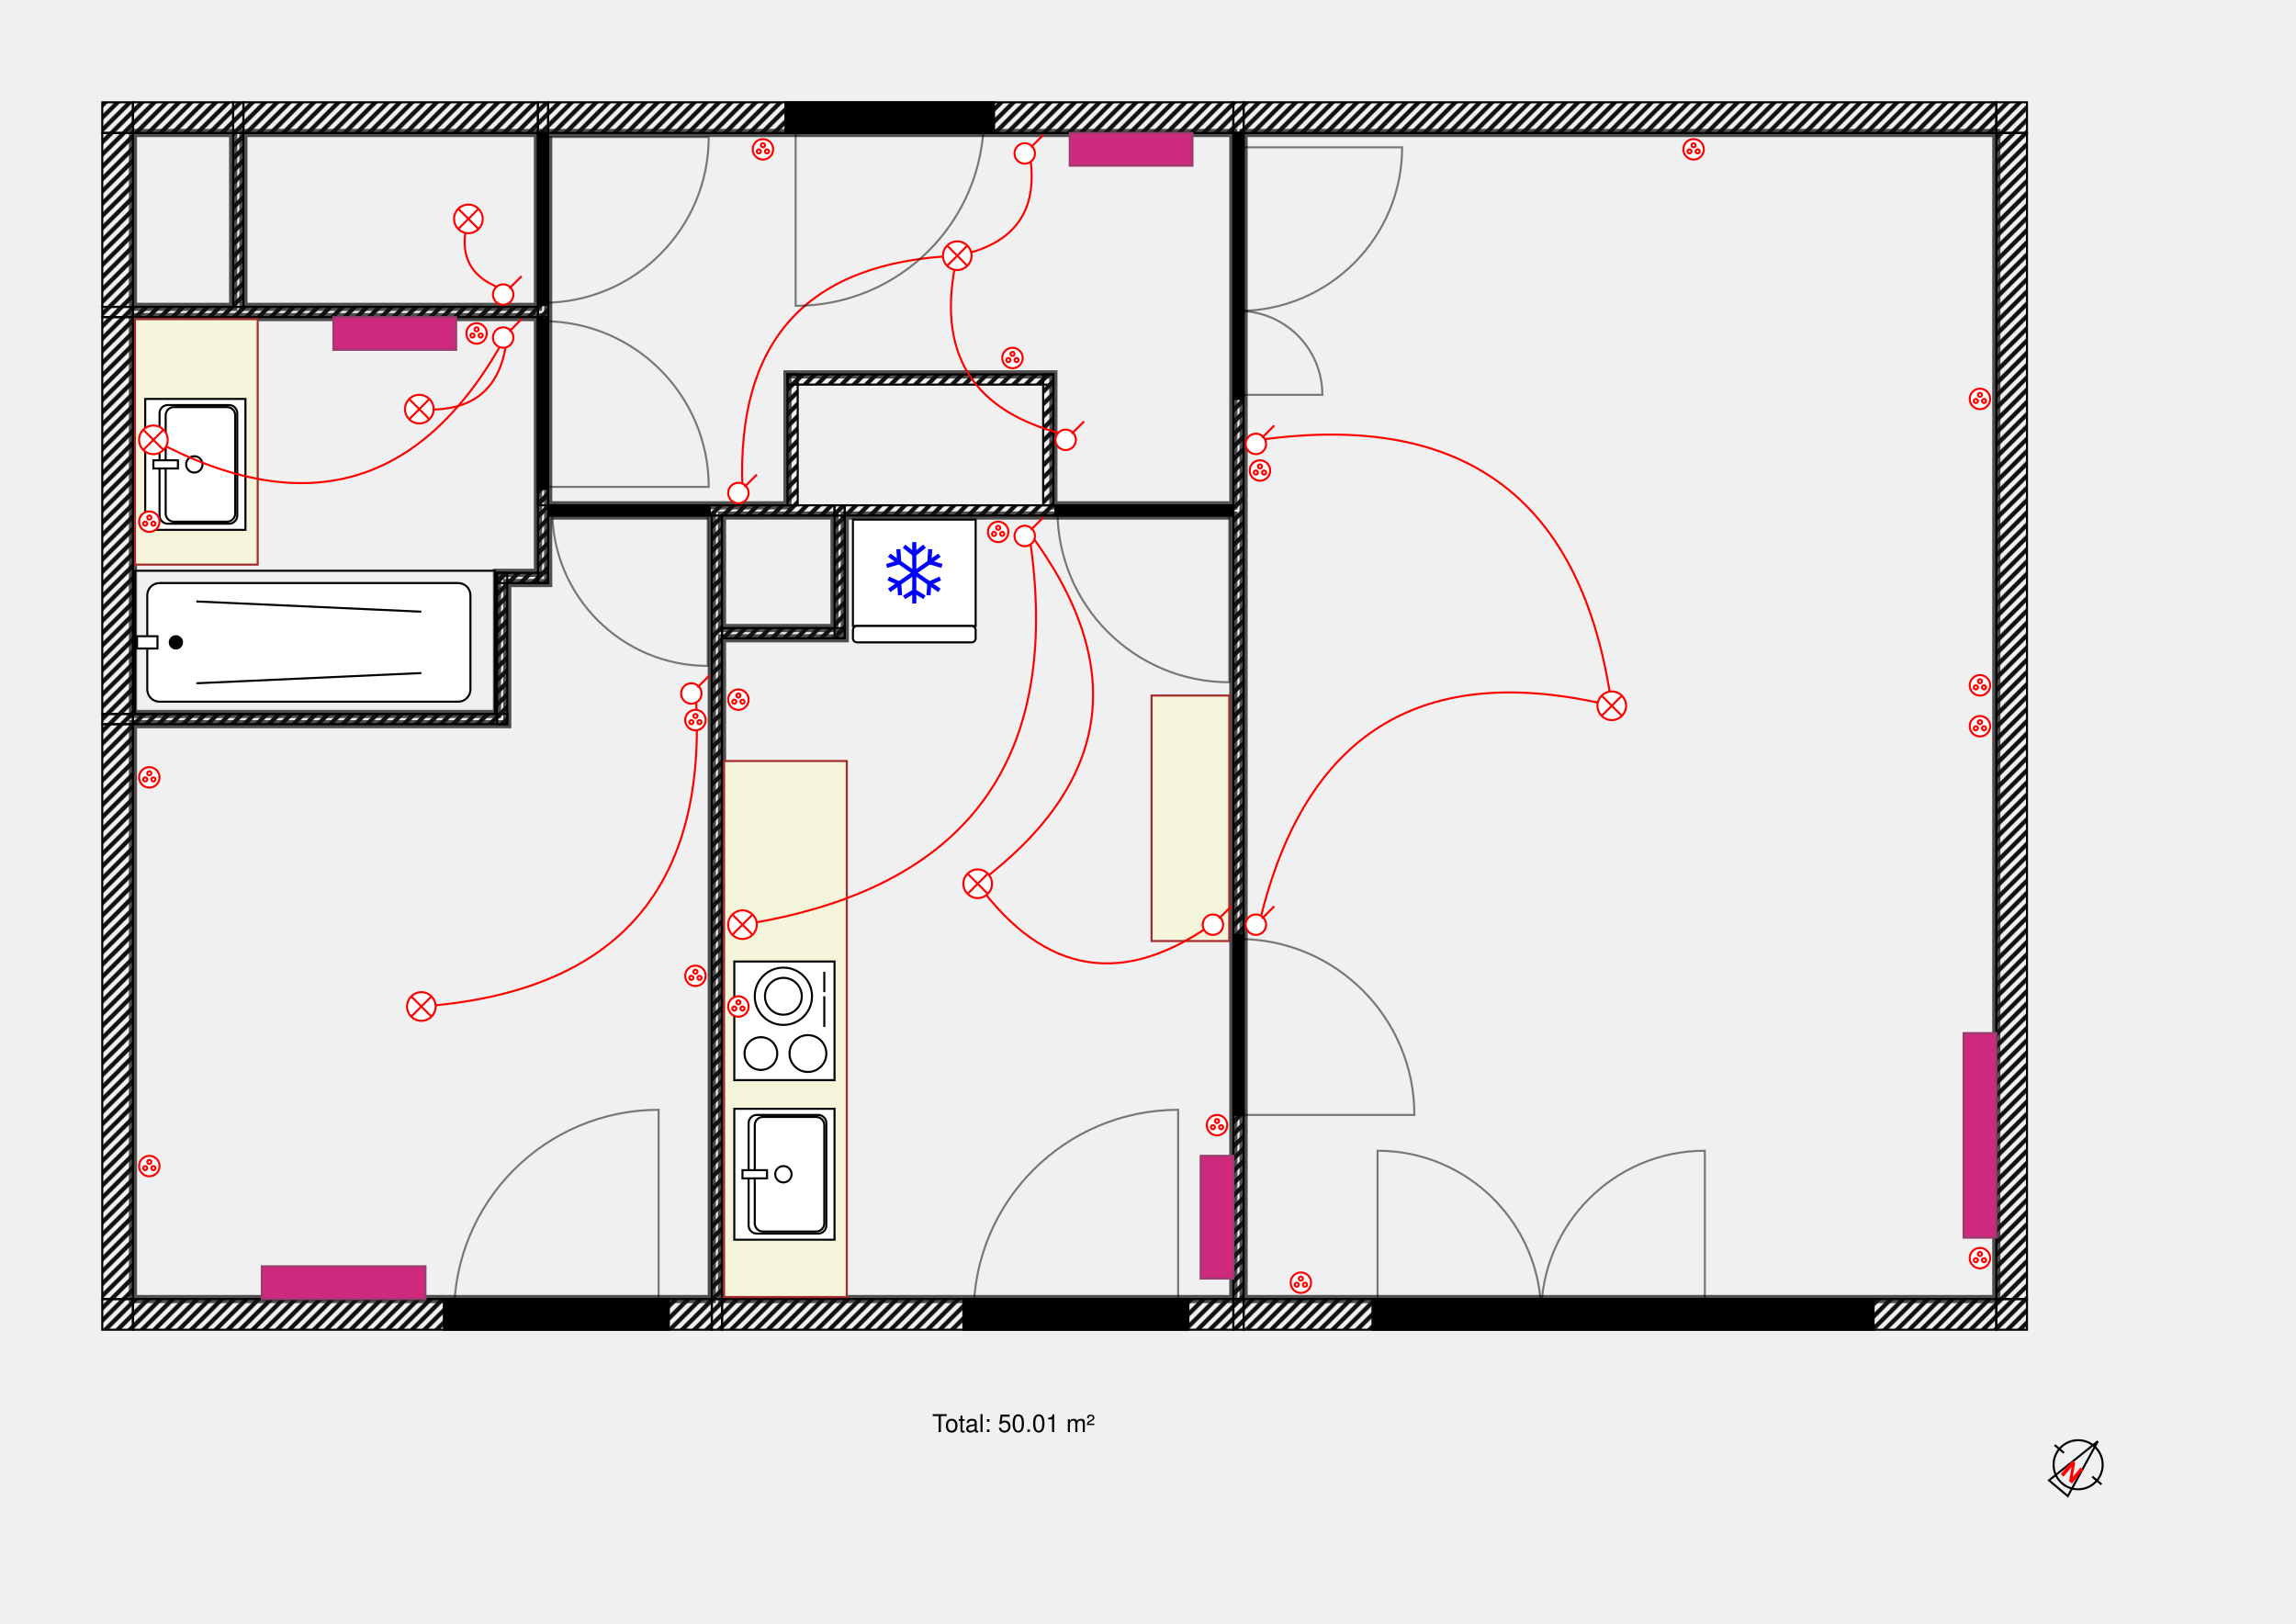
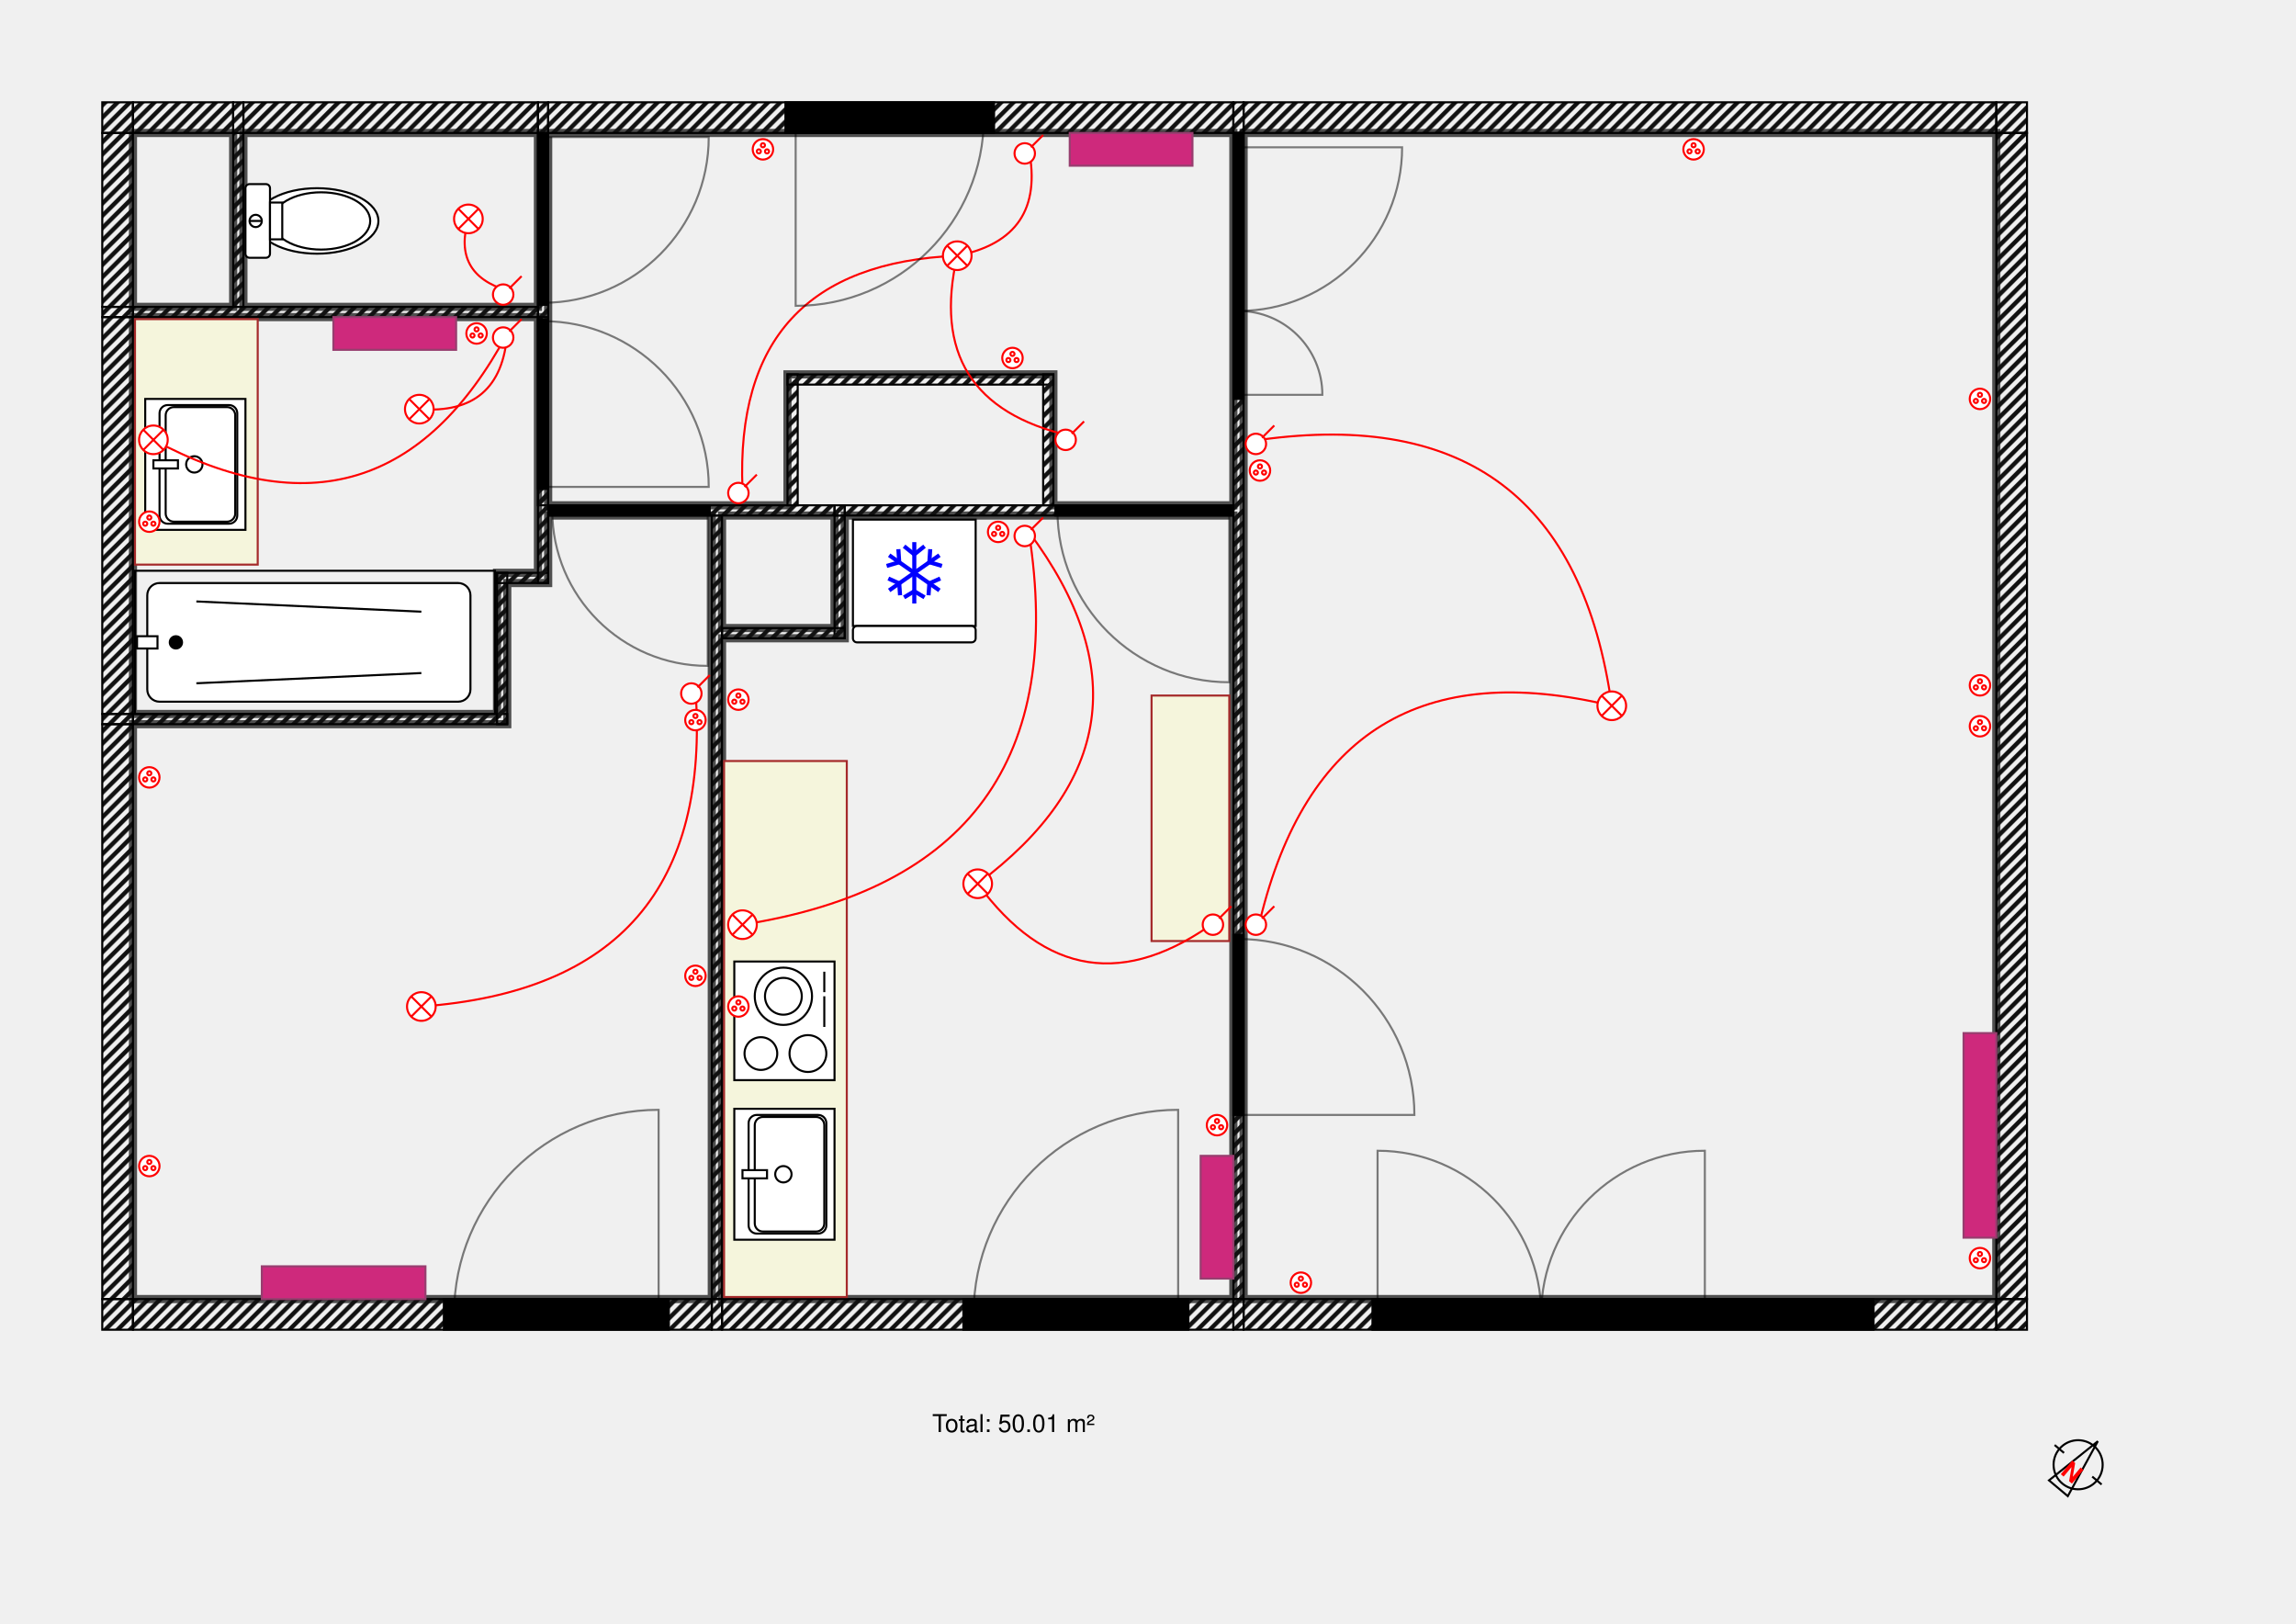
<svg xmlns="http://www.w3.org/2000/svg" xmlns:xlink="http://www.w3.org/1999/xlink" width="297mm" height="210mm">
  <style type="text/css">svg {
    font-family: "Helvetica Neue", Helvetica, Arial, sans-serif;
}

/** INTERACTIONS **/
.component-panel {
    fill: url(#steel_gradient);
    stroke: #dcdcdc;
    stroke-width: 1px;
}
.component-title {
    font-family: Arial, sans-serif;
    font-weight:bold;
}
.button {
    fill: url(#steel_gradient);
    stroke: #dcdcdc;
    stroke-width: 1px;
    pointer-events: all;
    cursor: pointer;
}
.button:hover {
    fill: url(#steel_gradient_hover);
}
.button-content {
    fill: #666666;
    pointer-events: none;
    font-family: Arial, sans-serif;
    font-weight:bold;
}

.show_hover {
    opacity: 0.0;
}

.show_hover:hover {
    opacity: 1.0;
}

.room-stroke {
    fill: rgba(255, 255, 255, 0);
    stroke: #4f4f4f;
    stroke-width: 4px;
}

.room-floor {
    fill:  url(#steel_gradient);
    opacity: 0.8;
    stroke-width: 3px;
}

.room-name {
    font-weight: bold;
    text-decoration: underline;
}

.dimension {
    font-weight: lighter;
}

.wall {
    fill: url(#stripes);
    stroke: black;
    stroke-width: 1px;
}

use.symbol {
    stroke: red;
    fill: none;
}

.symbol-link {
    fill: none;
    stroke: red;
    stroke-opacity: 0.4;
}</style>
  <style type="text/css">.bath.symbol {
  fill: white;
  stroke: black;
}

.bath-block {
  fill: none;
  stroke: black;
}</style>
  <style type="text/css">.block {
  fill: beige;
  stroke: brown;
}</style>
  <style type="text/css">.cooktop.symbol {
  fill: white;
  stroke: black;
}
</style>
  <style type="text/css">.fridge.symbol {
  fill: white;
  stroke: black;
}
</style>
  <style type="text/css">.opening-base {
  stroke: black;
}

.casement {
  fill: none;
  stroke: black;
  opacity: 0.5;
}</style>
  <style type="text/css">.power-outlet.symbol {
  fill: white;
}</style>
  <style type="text/css">.radiator {
  fill: #CE297C;
  stroke: #973E6F;
}</style>
  <style type="text/css">.sink.symbol {
+   fill: white;
+   stroke: black;
+ }
+ </style>
+   <style type="text/css">.toilet.symbol {
  fill: white;
  stroke: black;
}
</style>
  <defs>
    <pattern id="stripes" x="0" y="0" width="6" height="6" patternUnits="userSpaceOnUse">
      <g stroke="none" stroke-width="1" fill="none" fill-rule="evenodd">
        <g fill="#111">
          <polygon points="0 6 6 0 3 0 0 3" />
          <polygon points="6 6 6 3 3 6" />
        </g>
      </g>
    </pattern>
    <linearGradient id="steel_gradient" x1="50%" y1="100%" x2="50%" y2="0%">
      <stop offset="0%" style="stop-color:rgb(255,255,255);stop-opacity:1" />
      <stop offset="5%" style="stop-color:rgb(255,255,255);stop-opacity:1" />
      <stop offset="100%" style="stop-color:rgb(246,246,246);stop-opacity:1" />
    </linearGradient>
    <linearGradient id="steel_gradient_hover" x1="50%" y1="100%" x2="50%" y2="0%">
      <stop offset="0%" style="stop-color:rgb(246,246,246);stop-opacity:1" />
      <stop offset="5%" style="stop-color:rgb(246,246,246);stop-opacity:1" />
      <stop offset="100%" style="stop-color:rgb(255,255,255);stop-opacity:1" />
    </linearGradient>
    <g id="room-object-bath">
      <rect rx="6" height="158" width="58" y="6" x="6" />
      <line y2="140" x2="20" y1="30" x1="15" />
      <line y2="140" x2="50" y1="30" x1="55" />
      <ellipse ry="3" rx="3" cy="20" cx="35" fill="#000000" />
      <rect height="10" width="6" y="1" x="32" />
    </g>
    <g id="room-object-ceiling_light">
      <ellipse ry="7" rx="7" cy="0" cx="0" fill="#fff" />
      <line y2="5" x2="5" y1="-5" x1="-5" />
      <line y2="-5" x2="5" y1="5" x1="-5" />
    </g>
    <g id="room-object-cooktop">
      <rect height="49" width="58" y="6" x="4" />
      <ellipse ry="14" rx="14" cy="30" cx="45" />
      <ellipse ry="9" rx="9" cy="42" cx="17" />
      <ellipse ry="8" rx="8" cy="19" cx="17" />
      <ellipse ry="9" rx="9" cy="30" cx="45" />
      <line y2="50" x2="45" y1="50" x1="30" />
      <line y2="50" x2="57" y1="50" x1="47" />
    </g>
    <g id="room-object-fridge">
      <rect height="52" width="60" y="0" x="0" />
      <rect height="8" width="60" y="52" x="0" rx="2" ry="2" />
      <g stroke-width="2" stroke="blue">
        <g>
          <line y2="41" x2="30" y1="11" x1="30" />
          <line y2="17" x2="30" y1="13" x1="25" />
          <line y2="13" x2="35" y1="17" x1="30" />
          <line y2="35" x2="30" y1="38" x1="25" />
          <line y2="38" x2="35" y1="35" x1="30" />
        </g>
        <g transform="rotate(55 30, 26)">
          <line y2="41" x2="30" y1="11" x1="30" />
          <line y2="17" x2="30" y1="13" x1="25" />
          <line y2="13" x2="35" y1="17" x1="30" />
          <line y2="35" x2="30" y1="38" x1="25" />
          <line y2="38" x2="35" y1="35" x1="30" />
        </g>
        <g transform="rotate(-55 30, 26)">
          <line y2="41" x2="30" y1="11" x1="30" />
          <line y2="17" x2="30" y1="13" x1="25" />
          <line y2="13" x2="35" y1="17" x1="30" />
          <line y2="35" x2="30" y1="38" x1="25" />
          <line y2="38" x2="35" y1="35" x1="30" />
        </g>
      </g>
    </g>
    <g id="wall-object-power-outlet">
      <ellipse ry="5" rx="5" cy="0" cx="0" />
      <ellipse ry="1" rx="1" cy="1" cx="-2" />
      <ellipse ry="1" rx="1" cy="1" cx="2" />
      <ellipse ry="1" rx="1" cy="-2" cx="0" />
    </g>
    <g id="room-object-sink">
      <rect height="49" width="64" x="6" y="6" />
      <rect rx="4" height="38" width="58" y="13" x="9" />
      <rect rx="4" height="34" width="56" y="16" x="10" />
      <ellipse ry="4" rx="4" cy="30" cx="38" />
      <rect height="12" width="4" y="10" x="36" class="tap" />
    </g>
    <g id="wall-object-switch-simple">
      <ellipse ry="5" rx="5" cy="2" cx="-2" fill="#fff" />
      <line y2="-7" x2="7" y1="-1" x1="1" />
    </g>
+     <g id="room-object-toilet">
+       <ellipse ry="30" rx="16" cy="36" cx="20" fill="#ffffff" />
+       <ellipse ry="24" rx="14" cy="38" cx="20" />
+       <rect rx="2" height="12" width="36" y="1" x="2" fill="#ffffff" />
+       <ellipse ry="3" rx="3" cy="6" cx="20" />
+       <rect height="6" width="18" y="13" x="11" fill="#ffffff" />
+       <line y2="9" x2="20" y1="3" x1="20" />
+     </g>
    <g id="symbol-compass">
      <ellipse ry="12" rx="12" cy="16" cx="16" stroke="black" fill="none" />
      <path d="m16,1l6,30l-12,0z" stroke="black" fill="none" />
      <line y2="16" x2="7" y1="16" x1="1" stroke="black" fill="none" />
      <line y2="16" x2="31" y1="16" x1="25" stroke="black" fill="none" />
      <text y="25" x="16" text-anchor="middle" font-weight="bold" fill="red">N</text>
    </g>
  </defs>
  <g id="root_component" />
  <g id="root_content">
    <g id="root_panel" transform="translate(608.0,65.0)">
      <g id="floor_apartment" class="floor">
        <polygon points="0.0,0.0 368.0,0.0 368.0,570.0 0.0,570.0" class="room-stroke" />
        <g id="room_dining_room" class="show_hover">
          <polygon points="0.0,0.0 368.0,0.0 368.0,570.0 0.0,570.0" class="room-floor" />
          <text x="184.0" y="285.0" class="room-name" text-anchor="middle">dining room</text>
          <text x="184.0" y="305.0" text-anchor="middle">20.98 m²</text>
          <g id="wallsegment_1">
            <line x1="0.0" y1="0.0" x2="0.0" y2="-35.0" stroke="black" />
            <line x1="368.0" y1="0.0" x2="368.0" y2="-35.0" stroke="black" />
            <line x1="0.0" y1="-35.0" x2="368.0" y2="-35.0" stroke="black" />
            <text x="184.0" y="-50.0" text-anchor="middle" transform="rotate(-1.570796  )" class="dimension">368cm</text>
          </g>
          <g id="wallsegment_2">
            <line x1="368.0" y1="0.0" x2="403.0" y2="0.0" stroke="black" />
            <line x1="368.0" y1="570.0" x2="403.0" y2="570.0" stroke="black" />
            <line x1="403.0" y1="0.0" x2="403.0" y2="570.0" stroke="black" />
            <text x="418.0" y="285.0" text-anchor="middle" transform="rotate(0.0  )" class="dimension">570cm</text>
          </g>
          <g id="wallsegment_3">
            <line x1="368.0" y1="570.0" x2="368.0" y2="605.0" stroke="black" />
            <line x1="0.0" y1="570.0" x2="0.0" y2="605.0" stroke="black" />
            <line x1="368.0" y1="605.0" x2="0.0" y2="605.0" stroke="black" />
            <text x="184.0" y="620.0" text-anchor="middle" transform="rotate(1.570796  )" class="dimension">368cm</text>
          </g>
          <g id="wallsegment_4">
            <line x1="0.0" y1="570.0" x2="-25.0" y2="570.0" stroke="black" />
            <line x1="0.0" y1="0.0" x2="-25.0" y2="0.0" stroke="black" />
            <line x1="-25.0" y1="570.0" x2="-25.0" y2="0.0" stroke="black" />
            <text x="-40.0" y="285.0" text-anchor="middle" transform="rotate(3.141593  )" class="dimension">570cm</text>
          </g>
        </g>
        <polygon points="-5.0,0.0 -340.0,0.0 -340.0,182.0 -223.0,182.0 -223.0,118.0 -93.0,118.0 -93.0,182.0 -5.0,182.0" class="room-stroke" />
        <g id="room_hall" class="show_hover">
          <polygon points="-5.0,0.0 -340.0,0.0 -340.0,182.0 -223.0,182.0 -223.0,118.0 -93.0,118.0 -93.0,182.0 -5.0,182.0" class="room-floor" />
          <text x="-172.5" y="91.0" class="room-name" text-anchor="middle">hall</text>
          <text x="-172.5" y="111.0" text-anchor="middle">5.27 m²</text>
          <g id="wallsegment_5">
            <line x1="-5.0" y1="0.0" x2="-5.0" y2="-35.0" stroke="black" />
            <line x1="-340.0" y1="0.0" x2="-340.0" y2="-35.0" stroke="black" />
            <line x1="-5.0" y1="-35.0" x2="-340.0" y2="-35.0" stroke="black" />
            <text x="-172.5" y="-50.0" text-anchor="middle" transform="rotate(4.712389  )" class="dimension">335cm</text>
          </g>
          <g id="wallsegment_6">
            <line x1="-340.0" y1="0.0" x2="-365.0" y2="0.0" stroke="black" />
            <line x1="-340.0" y1="182.0" x2="-365.0" y2="182.0" stroke="black" />
            <line x1="-365.0" y1="0.0" x2="-365.0" y2="182.0" stroke="black" />
            <text x="-380.0" y="91.0" text-anchor="middle" transform="rotate(3.141593  )" class="dimension">182cm</text>
          </g>
          <g id="wallsegment_7">
            <line x1="-340.0" y1="182.0" x2="-340.0" y2="207.0" stroke="black" />
            <line x1="-223.0" y1="182.0" x2="-223.0" y2="207.0" stroke="black" />
            <line x1="-340.0" y1="207.0" x2="-223.0" y2="207.0" stroke="black" />
            <text x="-281.5" y="222.0" text-anchor="middle" transform="rotate(1.570796  )" class="dimension">117cm</text>
          </g>
          <g id="wallsegment_8">
            <line x1="-223.0" y1="182.0" x2="-198.0" y2="182.0" stroke="black" />
            <line x1="-223.0" y1="118.0" x2="-198.0" y2="118.0" stroke="black" />
            <line x1="-198.0" y1="182.0" x2="-198.0" y2="118.0" stroke="black" />
            <text x="-183.0" y="150.0" text-anchor="middle" transform="rotate(6.283185  )" class="dimension">64cm</text>
          </g>
          <g id="wallsegment_9">
            <line x1="-223.0" y1="118.0" x2="-223.0" y2="143.0" stroke="black" />
            <line x1="-93.0" y1="118.0" x2="-93.0" y2="143.0" stroke="black" />
            <line x1="-223.0" y1="143.0" x2="-93.0" y2="143.0" stroke="black" />
            <text x="-158.0" y="158.0" text-anchor="middle" transform="rotate(1.570796  )" class="dimension">130cm</text>
          </g>
          <g id="wallsegment_10">
            <line x1="-93.0" y1="118.0" x2="-118.0" y2="118.0" stroke="black" />
            <line x1="-93.0" y1="182.0" x2="-118.0" y2="182.0" stroke="black" />
            <line x1="-118.0" y1="118.0" x2="-118.0" y2="182.0" stroke="black" />
            <text x="-133.0" y="150.0" text-anchor="middle" transform="rotate(3.141593  )" class="dimension">64cm</text>
          </g>
          <g id="wallsegment_11">
            <line x1="-93.0" y1="182.0" x2="-93.0" y2="207.0" stroke="black" />
            <line x1="-5.0" y1="182.0" x2="-5.0" y2="207.0" stroke="black" />
            <line x1="-93.0" y1="207.0" x2="-5.0" y2="207.0" stroke="black" />
            <text x="-49.0" y="222.0" text-anchor="middle" transform="rotate(1.570796  )" class="dimension">88cm</text>
          </g>
          <g id="wallsegment_12">
            <line x1="-5.0" y1="182.0" x2="20.0" y2="182.0" stroke="black" />
            <line x1="-5.0" y1="0.0" x2="20.0" y2="0.0" stroke="black" />
            <line x1="20.0" y1="182.0" x2="20.0" y2="0.0" stroke="black" />
            <text x="35.0" y="91.0" text-anchor="middle" transform="rotate(6.283185  )" class="dimension">182cm</text>
          </g>
        </g>
        <polygon points="-345.0,0.0 -345.0,85.0 -489.0,85.0 -489.0,0.0" class="room-stroke" />
        <g id="room_toilets" class="show_hover">
          <polygon points="-345.0,0.0 -345.0,85.0 -489.0,85.0 -489.0,0.0" class="room-floor" />
          <text x="-417.0" y="42.5" class="room-name" text-anchor="middle">toilets</text>
          <text x="-417.0" y="62.5" text-anchor="middle">1.22 m²</text>
          <g id="wallsegment_13">
            <line x1="-345.0" y1="0.0" x2="-320.0" y2="0.0" stroke="black" />
            <line x1="-345.0" y1="85.0" x2="-320.0" y2="85.0" stroke="black" />
            <line x1="-320.0" y1="0.0" x2="-320.0" y2="85.0" stroke="black" />
            <text x="-305.0" y="42.5" text-anchor="middle" transform="rotate(0.0  )" class="dimension">85cm</text>
          </g>
          <g id="wallsegment_14">
            <line x1="-345.0" y1="85.0" x2="-345.0" y2="110.0" stroke="black" />
            <line x1="-489.0" y1="85.0" x2="-489.0" y2="110.0" stroke="black" />
            <line x1="-345.0" y1="110.0" x2="-489.0" y2="110.0" stroke="black" />
            <text x="-417.0" y="125.0" text-anchor="middle" transform="rotate(1.570796  )" class="dimension">144cm</text>
          </g>
          <g id="wallsegment_15">
            <line x1="-489.0" y1="85.0" x2="-514.0" y2="85.0" stroke="black" />
            <line x1="-489.0" y1="0.0" x2="-514.0" y2="0.0" stroke="black" />
            <line x1="-514.0" y1="85.0" x2="-514.0" y2="0.0" stroke="black" />
            <text x="-529.0" y="42.5" text-anchor="middle" transform="rotate(3.141593  )" class="dimension">85cm</text>
          </g>
          <g id="wallsegment_16">
            <line x1="-489.0" y1="0.0" x2="-489.0" y2="-35.0" stroke="black" />
            <line x1="-345.0" y1="0.0" x2="-345.0" y2="-35.0" stroke="black" />
            <line x1="-489.0" y1="-35.0" x2="-345.0" y2="-35.0" stroke="black" />
            <text x="-417.0" y="-50.0" text-anchor="middle" transform="rotate(-1.570796  )" class="dimension">144cm</text>
          </g>
        </g>
        <polygon points="-494.0,0.0 -494.0,85.0 -543.0,85.0 -543.0,0.0" class="room-stroke" />
        <g id="room_cmv" class="show_hover">
          <polygon points="-494.0,0.0 -494.0,85.0 -543.0,85.0 -543.0,0.0" class="room-floor" />
          <text x="-518.5" y="42.5" class="room-name" text-anchor="middle">CMV</text>
          <text x="-518.5" y="62.5" text-anchor="middle">0.42 m²</text>
          <g id="wallsegment_17">
            <line x1="-494.0" y1="0.0" x2="-469.0" y2="0.0" stroke="black" />
            <line x1="-494.0" y1="85.0" x2="-469.0" y2="85.0" stroke="black" />
            <line x1="-469.0" y1="0.0" x2="-469.0" y2="85.0" stroke="black" />
            <text x="-454.0" y="42.5" text-anchor="middle" transform="rotate(6.283185  )" class="dimension">85cm</text>
          </g>
          <g id="wallsegment_18">
            <line x1="-494.0" y1="85.0" x2="-494.0" y2="110.0" stroke="black" />
            <line x1="-543.0" y1="85.0" x2="-543.0" y2="110.0" stroke="black" />
            <line x1="-494.0" y1="110.0" x2="-543.0" y2="110.0" stroke="black" />
            <text x="-518.5" y="125.0" text-anchor="middle" transform="rotate(1.570796  )" class="dimension">49cm</text>
          </g>
          <g id="wallsegment_19">
            <line x1="-543.0" y1="85.0" x2="-578.0" y2="85.0" stroke="black" />
            <line x1="-543.0" y1="0.0" x2="-578.0" y2="0.0" stroke="black" />
            <line x1="-578.0" y1="85.0" x2="-578.0" y2="0.0" stroke="black" />
            <text x="-593.0" y="42.5" text-anchor="middle" transform="rotate(3.141593  )" class="dimension">85cm</text>
          </g>
          <g id="wallsegment_20">
            <line x1="-543.0" y1="0.0" x2="-543.0" y2="-35.0" stroke="black" />
            <line x1="-494.0" y1="0.0" x2="-494.0" y2="-35.0" stroke="black" />
            <line x1="-543.0" y1="-35.0" x2="-494.0" y2="-35.0" stroke="black" />
            <text x="-518.5" y="-50.0" text-anchor="middle" transform="rotate(-1.570796  )" class="dimension">49cm</text>
          </g>
        </g>
        <polygon points="-345.0,90.0 -543.0,90.0 -543.0,284.0 -365.0,284.0 -365.0,215.0 -345.0,215.0" class="room-stroke" />
        <g id="room_bathroom" class="show_hover">
          <polygon points="-345.0,90.0 -543.0,90.0 -543.0,284.0 -365.0,284.0 -365.0,215.0 -345.0,215.0" class="room-floor" />
          <text x="-444.0" y="187.0" class="room-name" text-anchor="middle">bathroom</text>
          <text x="-444.0" y="207.0" text-anchor="middle">3.7 m²</text>
          <g id="wallsegment_21">
            <line x1="-345.0" y1="90.0" x2="-345.0" y2="65.0" stroke="black" />
            <line x1="-543.0" y1="90.0" x2="-543.0" y2="65.0" stroke="black" />
            <line x1="-345.0" y1="65.0" x2="-543.0" y2="65.0" stroke="black" />
            <text x="-444.0" y="50.0" text-anchor="middle" transform="rotate(4.712389  )" class="dimension">198cm</text>
          </g>
          <g id="wallsegment_22">
            <line x1="-543.0" y1="90.0" x2="-578.0" y2="90.0" stroke="black" />
            <line x1="-543.0" y1="284.0" x2="-578.0" y2="284.0" stroke="black" />
            <line x1="-578.0" y1="90.0" x2="-578.0" y2="284.0" stroke="black" />
            <text x="-593.0" y="187.0" text-anchor="middle" transform="rotate(3.141593  )" class="dimension">194cm</text>
          </g>
          <g id="wallsegment_23">
            <line x1="-543.0" y1="284.0" x2="-543.0" y2="309.0" stroke="black" />
            <line x1="-365.0" y1="284.0" x2="-365.0" y2="309.0" stroke="black" />
            <line x1="-543.0" y1="309.0" x2="-365.0" y2="309.0" stroke="black" />
            <text x="-454.0" y="324.0" text-anchor="middle" transform="rotate(1.570796  )" class="dimension">178cm</text>
          </g>
          <g id="wallsegment_24">
            <line x1="-365.0" y1="284.0" x2="-340.0" y2="284.0" stroke="black" />
            <line x1="-365.0" y1="215.0" x2="-340.0" y2="215.0" stroke="black" />
            <line x1="-340.0" y1="284.0" x2="-340.0" y2="215.0" stroke="black" />
            <text x="-325.0" y="249.5" text-anchor="middle" transform="rotate(6.283185  )" class="dimension">69cm</text>
          </g>
          <g id="wallsegment_25">
            <line x1="-365.0" y1="215.0" x2="-365.0" y2="240.0" stroke="black" />
            <line x1="-345.0" y1="215.0" x2="-345.0" y2="240.0" stroke="black" />
            <line x1="-365.0" y1="240.0" x2="-345.0" y2="240.0" stroke="black" />
            <text x="-355.0" y="255.0" text-anchor="middle" transform="rotate(1.570796  )" class="dimension">20cm</text>
          </g>
          <g id="wallsegment_26">
            <line x1="-345.0" y1="215.0" x2="-320.0" y2="215.0" stroke="black" />
            <line x1="-345.0" y1="90.0" x2="-320.0" y2="90.0" stroke="black" />
            <line x1="-320.0" y1="215.0" x2="-320.0" y2="90.0" stroke="black" />
            <text x="-305.0" y="152.5" text-anchor="middle" transform="rotate(6.283185  )" class="dimension">125cm</text>
          </g>
        </g>
        <polygon points="-543.0,289.0 -360.0,289.0 -360.0,220.0 -340.0,220.0 -340.0,187.0 -260.0,187.0 -260.0,570.0 -543.0,570.0" class="room-stroke" />
        <g id="room_bedroom" class="show_hover">
          <polygon points="-543.0,289.0 -360.0,289.0 -360.0,220.0 -340.0,220.0 -340.0,187.0 -260.0,187.0 -260.0,570.0 -543.0,570.0" class="room-floor" />
          <text x="-401.5" y="378.5" class="room-name" text-anchor="middle">bedroom</text>
          <text x="-401.5" y="398.5" text-anchor="middle">8.91 m²</text>
          <g id="wallsegment_27">
            <line x1="-543.0" y1="289.0" x2="-543.0" y2="264.0" stroke="black" />
            <line x1="-360.0" y1="289.0" x2="-360.0" y2="264.0" stroke="black" />
            <line x1="-543.0" y1="264.0" x2="-360.0" y2="264.0" stroke="black" />
            <text x="-451.5" y="249.0" text-anchor="middle" transform="rotate(-1.570796  )" class="dimension">183cm</text>
          </g>
          <g id="wallsegment_28">
            <line x1="-360.0" y1="289.0" x2="-385.0" y2="289.0" stroke="black" />
            <line x1="-360.0" y1="220.0" x2="-385.0" y2="220.0" stroke="black" />
            <line x1="-385.0" y1="289.0" x2="-385.0" y2="220.0" stroke="black" />
            <text x="-400.0" y="254.5" text-anchor="middle" transform="rotate(3.141593  )" class="dimension">69cm</text>
          </g>
          <g id="wallsegment_29">
            <line x1="-360.0" y1="220.0" x2="-360.0" y2="195.0" stroke="black" />
            <line x1="-340.0" y1="220.0" x2="-340.0" y2="195.0" stroke="black" />
            <line x1="-360.0" y1="195.0" x2="-340.0" y2="195.0" stroke="black" />
            <text x="-350.0" y="180.0" text-anchor="middle" transform="rotate(-1.570796  )" class="dimension">20cm</text>
          </g>
          <g id="wallsegment_30">
            <line x1="-340.0" y1="220.0" x2="-365.0" y2="220.0" stroke="black" />
            <line x1="-340.0" y1="187.0" x2="-365.0" y2="187.0" stroke="black" />
            <line x1="-365.0" y1="220.0" x2="-365.0" y2="187.0" stroke="black" />
            <text x="-380.0" y="203.5" text-anchor="middle" transform="rotate(3.141593  )" class="dimension">33cm</text>
          </g>
          <g id="wallsegment_31">
            <line x1="-340.0" y1="187.0" x2="-340.0" y2="162.0" stroke="black" />
            <line x1="-260.0" y1="187.0" x2="-260.0" y2="162.0" stroke="black" />
            <line x1="-340.0" y1="162.0" x2="-260.0" y2="162.0" stroke="black" />
            <text x="-300.0" y="147.0" text-anchor="middle" transform="rotate(-1.570796  )" class="dimension">80cm</text>
          </g>
          <g id="wallsegment_32">
            <line x1="-260.0" y1="187.0" x2="-235.0" y2="187.0" stroke="black" />
            <line x1="-260.0" y1="570.0" x2="-235.0" y2="570.0" stroke="black" />
            <line x1="-235.0" y1="187.0" x2="-235.0" y2="570.0" stroke="black" />
            <text x="-220.0" y="378.5" text-anchor="middle" transform="rotate(6.283185  )" class="dimension">383cm</text>
          </g>
          <g id="wallsegment_33">
            <line x1="-260.0" y1="570.0" x2="-260.0" y2="605.0" stroke="black" />
            <line x1="-543.0" y1="570.0" x2="-543.0" y2="605.0" stroke="black" />
            <line x1="-260.0" y1="605.0" x2="-543.0" y2="605.0" stroke="black" />
            <text x="-401.5" y="620.0" text-anchor="middle" transform="rotate(1.570796  )" class="dimension">283cm</text>
          </g>
          <g id="wallsegment_34">
            <line x1="-543.0" y1="570.0" x2="-578.0" y2="570.0" stroke="black" />
            <line x1="-543.0" y1="289.0" x2="-578.0" y2="289.0" stroke="black" />
            <line x1="-578.0" y1="570.0" x2="-578.0" y2="289.0" stroke="black" />
            <text x="-593.0" y="429.5" text-anchor="middle" transform="rotate(3.141593  )" class="dimension">281cm</text>
          </g>
        </g>
        <polygon points="-255.0,570.0 -5.0,570.0 -5.0,187.0 -195.0,187.0 -195.0,247.0 -255.0,247.0" class="room-stroke" />
        <g id="room_kitchen" class="show_hover">
          <polygon points="-255.0,570.0 -5.0,570.0 -5.0,187.0 -195.0,187.0 -195.0,247.0 -255.0,247.0" class="room-floor" />
          <text x="-130.0" y="378.5" class="room-name" text-anchor="middle">kitchen</text>
          <text x="-130.0" y="398.5" text-anchor="middle">9.22 m²</text>
          <g id="wallsegment_35">
            <line x1="-255.0" y1="570.0" x2="-255.0" y2="605.0" stroke="black" />
            <line x1="-5.0" y1="570.0" x2="-5.0" y2="605.0" stroke="black" />
            <line x1="-255.0" y1="605.0" x2="-5.0" y2="605.0" stroke="black" />
            <text x="-130.0" y="620.0" text-anchor="middle" transform="rotate(1.570796  )" class="dimension">250cm</text>
          </g>
          <g id="wallsegment_36">
            <line x1="-5.0" y1="570.0" x2="20.0" y2="570.0" stroke="black" />
            <line x1="-5.0" y1="187.0" x2="20.0" y2="187.0" stroke="black" />
            <line x1="20.0" y1="570.0" x2="20.0" y2="187.0" stroke="black" />
            <text x="35.0" y="378.5" text-anchor="middle" transform="rotate(6.283185  )" class="dimension">383cm</text>
          </g>
          <g id="wallsegment_37">
            <line x1="-5.0" y1="187.0" x2="-5.0" y2="162.0" stroke="black" />
            <line x1="-195.0" y1="187.0" x2="-195.0" y2="162.0" stroke="black" />
            <line x1="-5.0" y1="162.0" x2="-195.0" y2="162.0" stroke="black" />
            <text x="-100.0" y="147.0" text-anchor="middle" transform="rotate(-1.570796  )" class="dimension">190cm</text>
          </g>
          <g id="wallsegment_38">
            <line x1="-195.0" y1="187.0" x2="-220.0" y2="187.0" stroke="black" />
            <line x1="-195.0" y1="247.0" x2="-220.0" y2="247.0" stroke="black" />
            <line x1="-220.0" y1="187.0" x2="-220.0" y2="247.0" stroke="black" />
            <text x="-235.0" y="217.0" text-anchor="middle" transform="rotate(3.141593  )" class="dimension">60cm</text>
          </g>
          <g id="wallsegment_39">
            <line x1="-195.0" y1="247.0" x2="-195.0" y2="222.0" stroke="black" />
            <line x1="-255.0" y1="247.0" x2="-255.0" y2="222.0" stroke="black" />
            <line x1="-195.0" y1="222.0" x2="-255.0" y2="222.0" stroke="black" />
            <text x="-225.0" y="207.0" text-anchor="middle" transform="rotate(4.712389  )" class="dimension">60cm</text>
          </g>
          <g id="wallsegment_40">
            <line x1="-255.0" y1="247.0" x2="-280.0" y2="247.0" stroke="black" />
            <line x1="-255.0" y1="570.0" x2="-280.0" y2="570.0" stroke="black" />
            <line x1="-280.0" y1="247.0" x2="-280.0" y2="570.0" stroke="black" />
            <text x="-295.0" y="408.5" text-anchor="middle" transform="rotate(3.141593  )" class="dimension">323cm</text>
          </g>
        </g>
        <polygon points="-255.0,187.0 -200.0,187.0 -200.0,242.0 -255.0,242.0" class="room-stroke" />
        <g id="room_gas_line" class="show_hover">
          <polygon points="-255.0,187.0 -200.0,187.0 -200.0,242.0 -255.0,242.0" class="room-floor" />
          <text x="-227.5" y="214.5" class="room-name" text-anchor="middle">gas line</text>
          <text x="-227.5" y="234.5" text-anchor="middle">0.3 m²</text>
          <g id="wallsegment_41">
            <line x1="-255.0" y1="187.0" x2="-255.0" y2="162.0" stroke="black" />
            <line x1="-200.0" y1="187.0" x2="-200.0" y2="162.0" stroke="black" />
            <line x1="-255.0" y1="162.0" x2="-200.0" y2="162.0" stroke="black" />
            <text x="-227.5" y="147.0" text-anchor="middle" transform="rotate(-1.570796  )" class="dimension">55cm</text>
          </g>
          <g id="wallsegment_42">
            <line x1="-200.0" y1="187.0" x2="-175.0" y2="187.0" stroke="black" />
            <line x1="-200.0" y1="242.0" x2="-175.0" y2="242.0" stroke="black" />
            <line x1="-175.0" y1="187.0" x2="-175.0" y2="242.0" stroke="black" />
            <text x="-160.0" y="214.5" text-anchor="middle" transform="rotate(0.0  )" class="dimension">55cm</text>
          </g>
          <g id="wallsegment_43">
            <line x1="-200.0" y1="242.0" x2="-200.0" y2="267.0" stroke="black" />
            <line x1="-255.0" y1="242.0" x2="-255.0" y2="267.0" stroke="black" />
            <line x1="-200.0" y1="267.0" x2="-255.0" y2="267.0" stroke="black" />
            <text x="-227.5" y="282.0" text-anchor="middle" transform="rotate(1.570796  )" class="dimension">55cm</text>
          </g>
          <g id="wallsegment_44">
            <line x1="-255.0" y1="242.0" x2="-280.0" y2="242.0" stroke="black" />
            <line x1="-255.0" y1="187.0" x2="-280.0" y2="187.0" stroke="black" />
            <line x1="-280.0" y1="242.0" x2="-280.0" y2="187.0" stroke="black" />
            <text x="-295.0" y="214.5" text-anchor="middle" transform="rotate(3.141593  )" class="dimension">55cm</text>
          </g>
        </g>
        <g id="wall_dining_room_0">
          <polygon points="0.0,0.0 368.0,0.0 368.0,-15.0 0.0,-15.0" class="wall" />
        </g>
        <g id="wall_dining_room_1">
          <polygon points="368.0,0.0 368.0,570.0 383.0,570.0 383.0,0.0" class="wall" />
        </g>
        <g id="wall_dining_room_2">
          <polygon points="368.0,570.0 0.0,570.0 0.0,585.0 368.0,585.0" class="wall" />
        </g>
        <g id="wall_hall_0">
          <polygon points="-5.0,0.0 -340.0,0.0 -340.0,-15.0 -5.0,-15.0" class="wall" />
        </g>
        <g id="wall_hall_3">
          <polygon points="-223.0,182.0 -223.0,118.0 -218.0,118.0 -218.0,182.0" class="wall" />
        </g>
        <g id="wall_hall_4">
          <polygon points="-223.0,118.0 -93.0,118.0 -93.0,123.0 -223.0,123.0" class="wall" />
        </g>
        <g id="wall_hall_5">
          <polygon points="-93.0,118.0 -93.0,182.0 -98.0,182.0 -98.0,118.0" class="wall" />
        </g>
        <g id="wall_toilets_3">
          <polygon points="-489.0,0.0 -345.0,0.0 -345.0,-15.0 -489.0,-15.0" class="wall" />
        </g>
        <g id="wall_cmv_2">
          <polygon points="-543.0,85.0 -543.0,0.0 -558.0,0.0 -558.0,85.0" class="wall" />
        </g>
        <g id="wall_cmv_3">
          <polygon points="-543.0,0.0 -494.0,0.0 -494.0,-15.0 -543.0,-15.0" class="wall" />
        </g>
        <g id="wall_bathroom_1">
          <polygon points="-543.0,90.0 -543.0,284.0 -558.0,284.0 -558.0,90.0" class="wall" />
        </g>
        <g id="wall_bedroom_6">
          <polygon points="-260.0,570.0 -543.0,570.0 -543.0,585.0 -260.0,585.0" class="wall" />
        </g>
        <g id="wall_bedroom_7">
          <polygon points="-543.0,570.0 -543.0,289.0 -558.0,289.0 -558.0,570.0" class="wall" />
        </g>
        <g id="wall_kitchen_0">
          <polygon points="-255.0,570.0 -5.0,570.0 -5.0,585.0 -255.0,585.0" class="wall" />
        </g>
        <g id="wall_hall_toilets_toilets_hall">
          <polygon points="-340.0,0.0 -340.0,85.0 -340.0,182.0 -345.0,182.0 -345.0,85.0 -345.0,0.0" class="wall" />
        </g>
        <g id="wall_hall_6_kitchen_2">
          <polygon points="-195.0,182.0 -93.0,182.0 -5.0,182.0 -5.0,187.0 -93.0,187.0 -195.0,187.0" class="wall" />
        </g>
        <g id="wall_toilets_cmv_cmv_0">
          <polygon points="-494.0,85.0 -494.0,0.0 -489.0,0.0 -489.0,85.0" class="wall" />
        </g>
        <g id="wall_cmv_1_toilets_bathroom_bathroom_0">
          <polygon points="-345.0,90.0 -489.0,90.0 -494.0,90.0 -543.0,90.0 -543.0,85.0 -494.0,85.0 -489.0,85.0 -345.0,85.0" class="wall" />
        </g>
        <g id="wall_bathroom_bedroom_bathroom_bedroom2">
          <polygon points="-543.0,284.0 -365.0,284.0 -360.0,284.0 -360.0,289.0 -365.0,289.0 -543.0,289.0" class="wall" />
        </g>
        <g id="wall_bathroom_3_bedroom_1">
          <polygon points="-365.0,289.0 -365.0,284.0 -365.0,220.0 -365.0,215.0 -360.0,215.0 -360.0,220.0 -360.0,284.0 -360.0,289.0" class="wall" />
        </g>
        <g id="wall_bathroom_4_bedroom_2">
          <polygon points="-365.0,215.0 -360.0,215.0 -345.0,215.0 -340.0,215.0 -340.0,220.0 -345.0,220.0 -360.0,220.0 -365.0,220.0" class="wall" />
        </g>
        <g id="wall_bathroom_hall_bedroom_3">
          <polygon points="-345.0,220.0 -345.0,215.0 -345.0,187.0 -345.0,90.0 -340.0,90.0 -340.0,187.0 -340.0,215.0 -340.0,220.0" class="wall" />
        </g>
        <g id="wall_kitchen_dining_room_dining_room_hall_dining_room_hall2">
          <polygon points="-5.0,570.0 -5.0,187.0 -5.0,182.0 -5.0,0.0 0.0,0.0 0.0,182.0 0.0,187.0 0.0,570.0" class="wall" />
        </g>
        <g id="wall_kitchen_3_gas_line_1">
          <polygon points="-195.0,187.0 -195.0,242.0 -195.0,247.0 -200.0,247.0 -200.0,242.0 -200.0,187.0" class="wall" />
        </g>
        <g id="wall_kitchen_4_gas_line_2">
          <polygon points="-195.0,247.0 -200.0,247.0 -255.0,247.0 -255.0,242.0 -200.0,242.0 -195.0,242.0" class="wall" />
        </g>
        <g id="wall_gas_line_0_hall_2_bedroom_4">
          <polygon points="-340.0,182.0 -260.0,182.0 -255.0,182.0 -223.0,182.0 -200.0,182.0 -200.0,187.0 -223.0,187.0 -255.0,187.0 -260.0,187.0 -340.0,187.0" class="wall" />
        </g>
        <g id="wall_gas_line_3_bedroom_kitchen_kitchen_5">
          <polygon points="-260.0,570.0 -260.0,247.0 -260.0,242.0 -260.0,187.0 -255.0,187.0 -255.0,242.0 -255.0,247.0 -255.0,570.0" class="wall" />
        </g>
        <g id="wall_corner_dining_room_0_dining_room_1">
          <polygon points="368.0,0.0 383.0,0.0 383.0,-15.0 368.0,-15.0" class="wall" />
        </g>
        <g id="wall_corner_dining_room_0_kitchen_dining_room_dining_room_hall_dining_room_hall2">
          <polygon points="0.0,0.0 -5.0,0.0 -5.0,-15.0 0.0,-15.0" class="wall" />
        </g>
        <g id="wall_corner_dining_room_1_dining_room_2">
          <polygon points="368.0,570.0 368.0,585.0 383.0,585.0 383.0,570.0" class="wall" />
        </g>
        <g id="wall_corner_dining_room_2_kitchen_dining_room_dining_room_hall_dining_room_hall2">
          <polygon points="0.0,570.0 -5.0,570.0 -5.0,585.0 0.0,585.0" class="wall" />
        </g>
        <g id="wall_corner_hall_0_hall_toilets_toilets_hall">
          <polygon points="-340.0,0.0 -345.0,0.0 -345.0,-15.0 -340.0,-15.0" class="wall" />
        </g>
        <g id="wall_corner_toilets_3_toilets_cmv_cmv_0">
          <polygon points="-489.0,0.0 -494.0,0.0 -494.0,-15.0 -489.0,-15.0" class="wall" />
        </g>
        <g id="wall_corner_cmv_2_cmv_3">
          <polygon points="-543.0,0.0 -543.0,-15.0 -558.0,-15.0 -558.0,0.0" class="wall" />
        </g>
        <g id="wall_corner_cmv_2_cmv_1_toilets_bathroom_bathroom_0">
          <polygon points="-543.0,85.0 -543.0,90.0 -558.0,90.0 -558.0,85.0" class="wall" />
        </g>
        <g id="wall_corner_bathroom_1_bathroom_bedroom_bathroom_bedroom2">
          <polygon points="-543.0,284.0 -543.0,289.0 -558.0,289.0 -558.0,284.0" class="wall" />
        </g>
        <g id="wall_corner_bedroom_6_bedroom_7">
          <polygon points="-543.0,570.0 -558.0,570.0 -558.0,585.0 -543.0,585.0" class="wall" />
        </g>
        <g id="wall_corner_bedroom_6_gas_line_3_bedroom_kitchen_kitchen_5">
          <polygon points="-260.0,570.0 -255.0,570.0 -255.0,585.0 -260.0,585.0" class="wall" />
        </g>
        <g id="wall_corner_hall_6_kitchen_2_kitchen_3_gas_line_1">
          <polygon points="-195.0,187.0 -200.0,187.0 -200.0,182.0 -195.0,182.0" class="wall" />
        </g>
        <path d="M 180.0,280.0 Q 41.5,246.5 8.0,385.0" fill="transparent" stroke="red" />
        <path d="M 180.0,280.0 Q 159.0,129.0 8.0,150.0" fill="transparent" stroke="red" />
        <use x="180.0" y="280.0" xlink:href="#room-object-ceiling_light" class="symbol ceilinglight" />
        <use x="220.0" y="8.0" xlink:href="#wall-object-power-outlet" class="symbol power-outlet" />
        <use x="360.0" y="130.0" xlink:href="#wall-object-power-outlet" class="symbol power-outlet" />
        <use x="360.0" y="270.0" xlink:href="#wall-object-power-outlet" class="symbol power-outlet" />
        <use x="360.0" y="290.0" xlink:href="#wall-object-power-outlet" class="symbol power-outlet" />
        <g id="symbol_5">
          <polygon points="352.0,440.0 352.0,540.0 368.0,540.0 368.0,440.0" class="radiator" />
        </g>
        <use x="360.0" y="550.0" xlink:href="#wall-object-power-outlet" class="symbol power-outlet" />
        <g id="symbol_7">
          <polygon points="308.0,570.0 63.0,570.0 63.0,585.0 308.0,585.0" class="opening-base" />
          <path d="M 225.5,577.5 L 145.5,577.5 A 80.0,80.0 0 0,1 225.5,497.5 Z" class="casement" />
          <path d="M 65.5,577.5 L 145.5,577.5 A 80.0,80.0 0 0,0 65.5,497.5 Z" class="casement" />
        </g>
        <use x="28.0" y="562.0" xlink:href="#wall-object-power-outlet" class="symbol power-outlet" />
        <g id="symbol_9">
          <polygon points="0.0,130.0 0.0,0.0 -5.0,0.0 -5.0,130.0" class="opening-base" />
          <path d="M -2.5,128.0 L -2.5,87.0 A 41.0,41.0 0 0,1 38.5,128.0 Z" class="casement" />
          <path d="M -2.5,7.0 L -2.5,87.0 A 80.0,80.0 0 0,0 77.5,7.0 Z" class="casement" />
        </g>
        <use x="8.0" y="385.0" xlink:href="#wall-object-switch-simple" class="symbol" />
        <use x="8.0" y="165.0" xlink:href="#wall-object-power-outlet" class="symbol power-outlet" />
        <use x="8.0" y="150.0" xlink:href="#wall-object-switch-simple" class="symbol" />
        <path d="M -140.0,60.0 Q -96.5,51.5 -105.0,8.0" fill="transparent" stroke="red" />
        <path d="M -140.0,60.0 Q -249.5,64.5 -245.0,174.0" fill="transparent" stroke="red" />
        <path d="M -140.0,60.0 Q -156.5,131.5 -85.0,148.0" fill="transparent" stroke="red" />
        <use x="-140.0" y="60.0" xlink:href="#room-object-ceiling_light" class="symbol ceilinglight" />
        <g id="symbol_14">
          <polygon points="-25.0,16.0 -85.0,16.0 -85.0,0.0 -25.0,0.0" class="radiator" />
        </g>
        <use x="-105.0" y="8.0" xlink:href="#wall-object-switch-simple" class="symbol" />
        <g id="symbol_16">
          <polygon points="-122.0,0.0 -224.0,0.0 -224.0,-15.0 -122.0,-15.0" class="opening-base" />
          <path d="M -219.0,-7.5 L -127.0,-7.5 A 92.0,92.0 0 0,1 -219.0,84.5 Z" class="casement" />
        </g>
        <use x="-235.0" y="8.0" xlink:href="#wall-object-power-outlet" class="symbol power-outlet" />
        <use x="-245.0" y="174.0" xlink:href="#wall-object-switch-simple" class="symbol" />
        <use x="-113.0" y="110.0" xlink:href="#wall-object-power-outlet" class="symbol power-outlet" />
        <use x="-85.0" y="148.0" xlink:href="#wall-object-switch-simple" class="symbol" />
        <g id="symbol_21">
          <polygon points="-92.0,182.0 -6.0,182.0 -6.0,187.0 -92.0,187.0" class="opening-base" />
          <path d="M -7.0,184.5 L -91.0,184.5 A 84.0,84.0 0 0,0 -7.0,268.5 Z" class="casement" />
        </g>
        <path d="M -379.0,42.0 Q -387.0,69.0 -360.0,77.0" fill="transparent" stroke="red" />
        <use x="-379.0" y="42.0" xlink:href="#room-object-ceiling_light" class="symbol ceilinglight" />
-         <g id="symbol_23">
+         <use x="-489.0" y="63.0" xlink:href="#room-object-toilet" class="symbol toilet toilet" transform="rotate(-90 -489.0 63.0)" />
+         <g id="symbol_24">
          <polygon points="-345.0,1.0 -345.0,84.0 -340.0,84.0 -340.0,1.0" class="opening-base" />
          <path d="M -342.5,2.0 L -342.5,83.0 A 81.0,81.0 0 0,0 -261.5,2.0 Z" class="casement" />
        </g>
        <use x="-360.0" y="77.0" xlink:href="#wall-object-switch-simple" class="symbol" />
        <rect x="-542.0" y="91.0" width="60.0" height="120.0" class="block" />
        <use x="-543.0" y="200.0" xlink:href="#room-object-sink" class="symbol sink sink" transform="rotate(-90 -543.0 200.0)" />
        <rect x="-542.0" y="284.0" width="70.0" height="176.0" class="bath-block" transform="rotate(-90 -542.0 284.0)" />
        <use x="-542.0" y="284.0" xlink:href="#room-object-bath" class="symbol bath bath" transform="rotate(-90 -542.0 284.0)" />
        <path d="M -403.0,135.0 Q -363.0,138.0 -360.0,98.0" fill="transparent" stroke="red" />
        <use x="-403.0" y="135.0" xlink:href="#room-object-ceiling_light" class="symbol ceilinglight" />
        <path d="M -533.0,150.0 Q -420.5,210.5 -360.0,98.0" fill="transparent" stroke="red" />
        <use x="-533.0" y="150.0" xlink:href="#room-object-ceiling_light" class="symbol ceilinglight" />
        <use x="-360.0" y="98.0" xlink:href="#wall-object-switch-simple" class="symbol" />
        <use x="-375.0" y="98.0" xlink:href="#wall-object-power-outlet" class="symbol power-outlet" />
-         <g id="symbol_32">
+         <g id="symbol_33">
          <polygon points="-385.0,106.0 -445.0,106.0 -445.0,90.0 -385.0,90.0" class="radiator" />
        </g>
        <use x="-535.0" y="190.0" xlink:href="#wall-object-power-outlet" class="symbol power-outlet" />
-         <g id="symbol_34">
+         <g id="symbol_35">
          <polygon points="-345.0,174.0 -345.0,91.0 -340.0,91.0 -340.0,174.0" class="opening-base" />
          <path d="M -342.5,173.0 L -342.5,92.0 A 81.0,81.0 0 0,1 -261.5,173.0 Z" class="casement" />
        </g>
        <path d="M -402.0,427.0 Q -257.5,416.5 -268.0,272.0" fill="transparent" stroke="red" />
        <use x="-402.0" y="427.0" xlink:href="#room-object-ceiling_light" class="symbol ceilinglight" />
-         <g id="symbol_36">
+         <g id="symbol_37">
          <polygon points="-339.0,187.0 -261.0,187.0 -261.0,182.0 -339.0,182.0" class="opening-base" />
          <path d="M -262.0,184.5 L -338.0,184.5 A 76.0,76.0 0 0,0 -262.0,260.5 Z" class="casement" />
        </g>
        <use x="-268.0" y="272.0" xlink:href="#wall-object-switch-simple" class="symbol" />
        <use x="-268.0" y="287.0" xlink:href="#wall-object-power-outlet" class="symbol power-outlet" />
        <use x="-268.0" y="412.0" xlink:href="#wall-object-power-outlet" class="symbol power-outlet" />
-         <g id="symbol_40">
+         <g id="symbol_41">
          <polygon points="-281.0,570.0 -391.0,570.0 -391.0,585.0 -281.0,585.0" class="opening-base" />
          <path d="M -286.0,577.5 L -386.0,577.5 A 100.0,100.0 0 0,1 -286.0,477.5 Z" class="casement" />
        </g>
-         <g id="symbol_41">
+         <g id="symbol_42">
          <polygon points="-400.0,554.0 -480.0,554.0 -480.0,570.0 -400.0,570.0" class="radiator" />
        </g>
        <use x="-535.0" y="505.0" xlink:href="#wall-object-power-outlet" class="symbol power-outlet" />
        <use x="-535.0" y="315.0" xlink:href="#wall-object-power-outlet" class="symbol power-outlet" />
        <rect x="-254.0" y="307.0" width="60.0" height="262.0" class="block" />
        <use x="-255.0" y="547.0" xlink:href="#room-object-sink" class="symbol sink sink" transform="rotate(-90 -255.0 547.0)" />
        <use x="-255.0" y="467.0" xlink:href="#room-object-cooktop" class="symbol cooktop cooktop" transform="rotate(-90 -255.0 467.0)" />
        <use x="-191.0" y="189.0" xlink:href="#room-object-fridge" class="symbol fridge fridge" />
        <rect x="-45.0" y="275.0" width="38.0" height="120.0" class="block" />
        <path d="M -130.0,367.0 Q -80.5,434.5 -13.0,385.0" fill="transparent" stroke="red" />
        <path d="M -130.0,367.0 Q -31.5,293.5 -105.0,195.0" fill="transparent" stroke="red" />
        <use x="-130.0" y="367.0" xlink:href="#room-object-ceiling_light" class="symbol ceilinglight" />
        <path d="M -245.0,387.0 Q -79.0,361.0 -105.0,195.0" fill="transparent" stroke="red" />
        <use x="-245.0" y="387.0" xlink:href="#room-object-ceiling_light" class="symbol ceilinglight" />
-         <g id="symbol_51">
+         <g id="symbol_52">
          <polygon points="-137.0,570.0 -27.0,570.0 -27.0,585.0 -137.0,585.0" class="opening-base" />
          <path d="M -32.0,577.5 L -132.0,577.5 A 100.0,100.0 0 0,1 -32.0,477.5 Z" class="casement" />
        </g>
-         <g id="symbol_52">
+         <g id="symbol_53">
          <polygon points="-21.0,560.0 -21.0,500.0 -5.0,500.0 -5.0,560.0" class="radiator" />
        </g>
        <use x="-13.0" y="485.0" xlink:href="#wall-object-power-outlet" class="symbol power-outlet" />
-         <g id="symbol_54">
+         <g id="symbol_55">
          <polygon points="-5.0,480.0 -5.0,392.0 0.0,392.0 0.0,480.0" class="opening-base" />
          <path d="M -2.5,480.0 L -2.5,394.0 A 86.0,86.0 0 0,1 83.5,480.0 Z" class="casement" />
        </g>
        <use x="-13.0" y="385.0" xlink:href="#wall-object-switch-simple" class="symbol" />
        <use x="-105.0" y="195.0" xlink:href="#wall-object-switch-simple" class="symbol" />
        <use x="-120.0" y="195.0" xlink:href="#wall-object-power-outlet" class="symbol power-outlet" />
        <use x="-247.0" y="277.0" xlink:href="#wall-object-power-outlet" class="symbol power-outlet" />
        <use x="-247.0" y="427.0" xlink:href="#wall-object-power-outlet" class="symbol power-outlet" />
      </g>
    </g>
    <text x="495.5" y="700.0" text-anchor="middle">Total: 50.01 m²</text>
    <use x="1000.0" y="700.0" xlink:href="#symbol-compass" class="compass" transform="rotate(40 1016.0 716.0)" />
  </g>
</svg>
